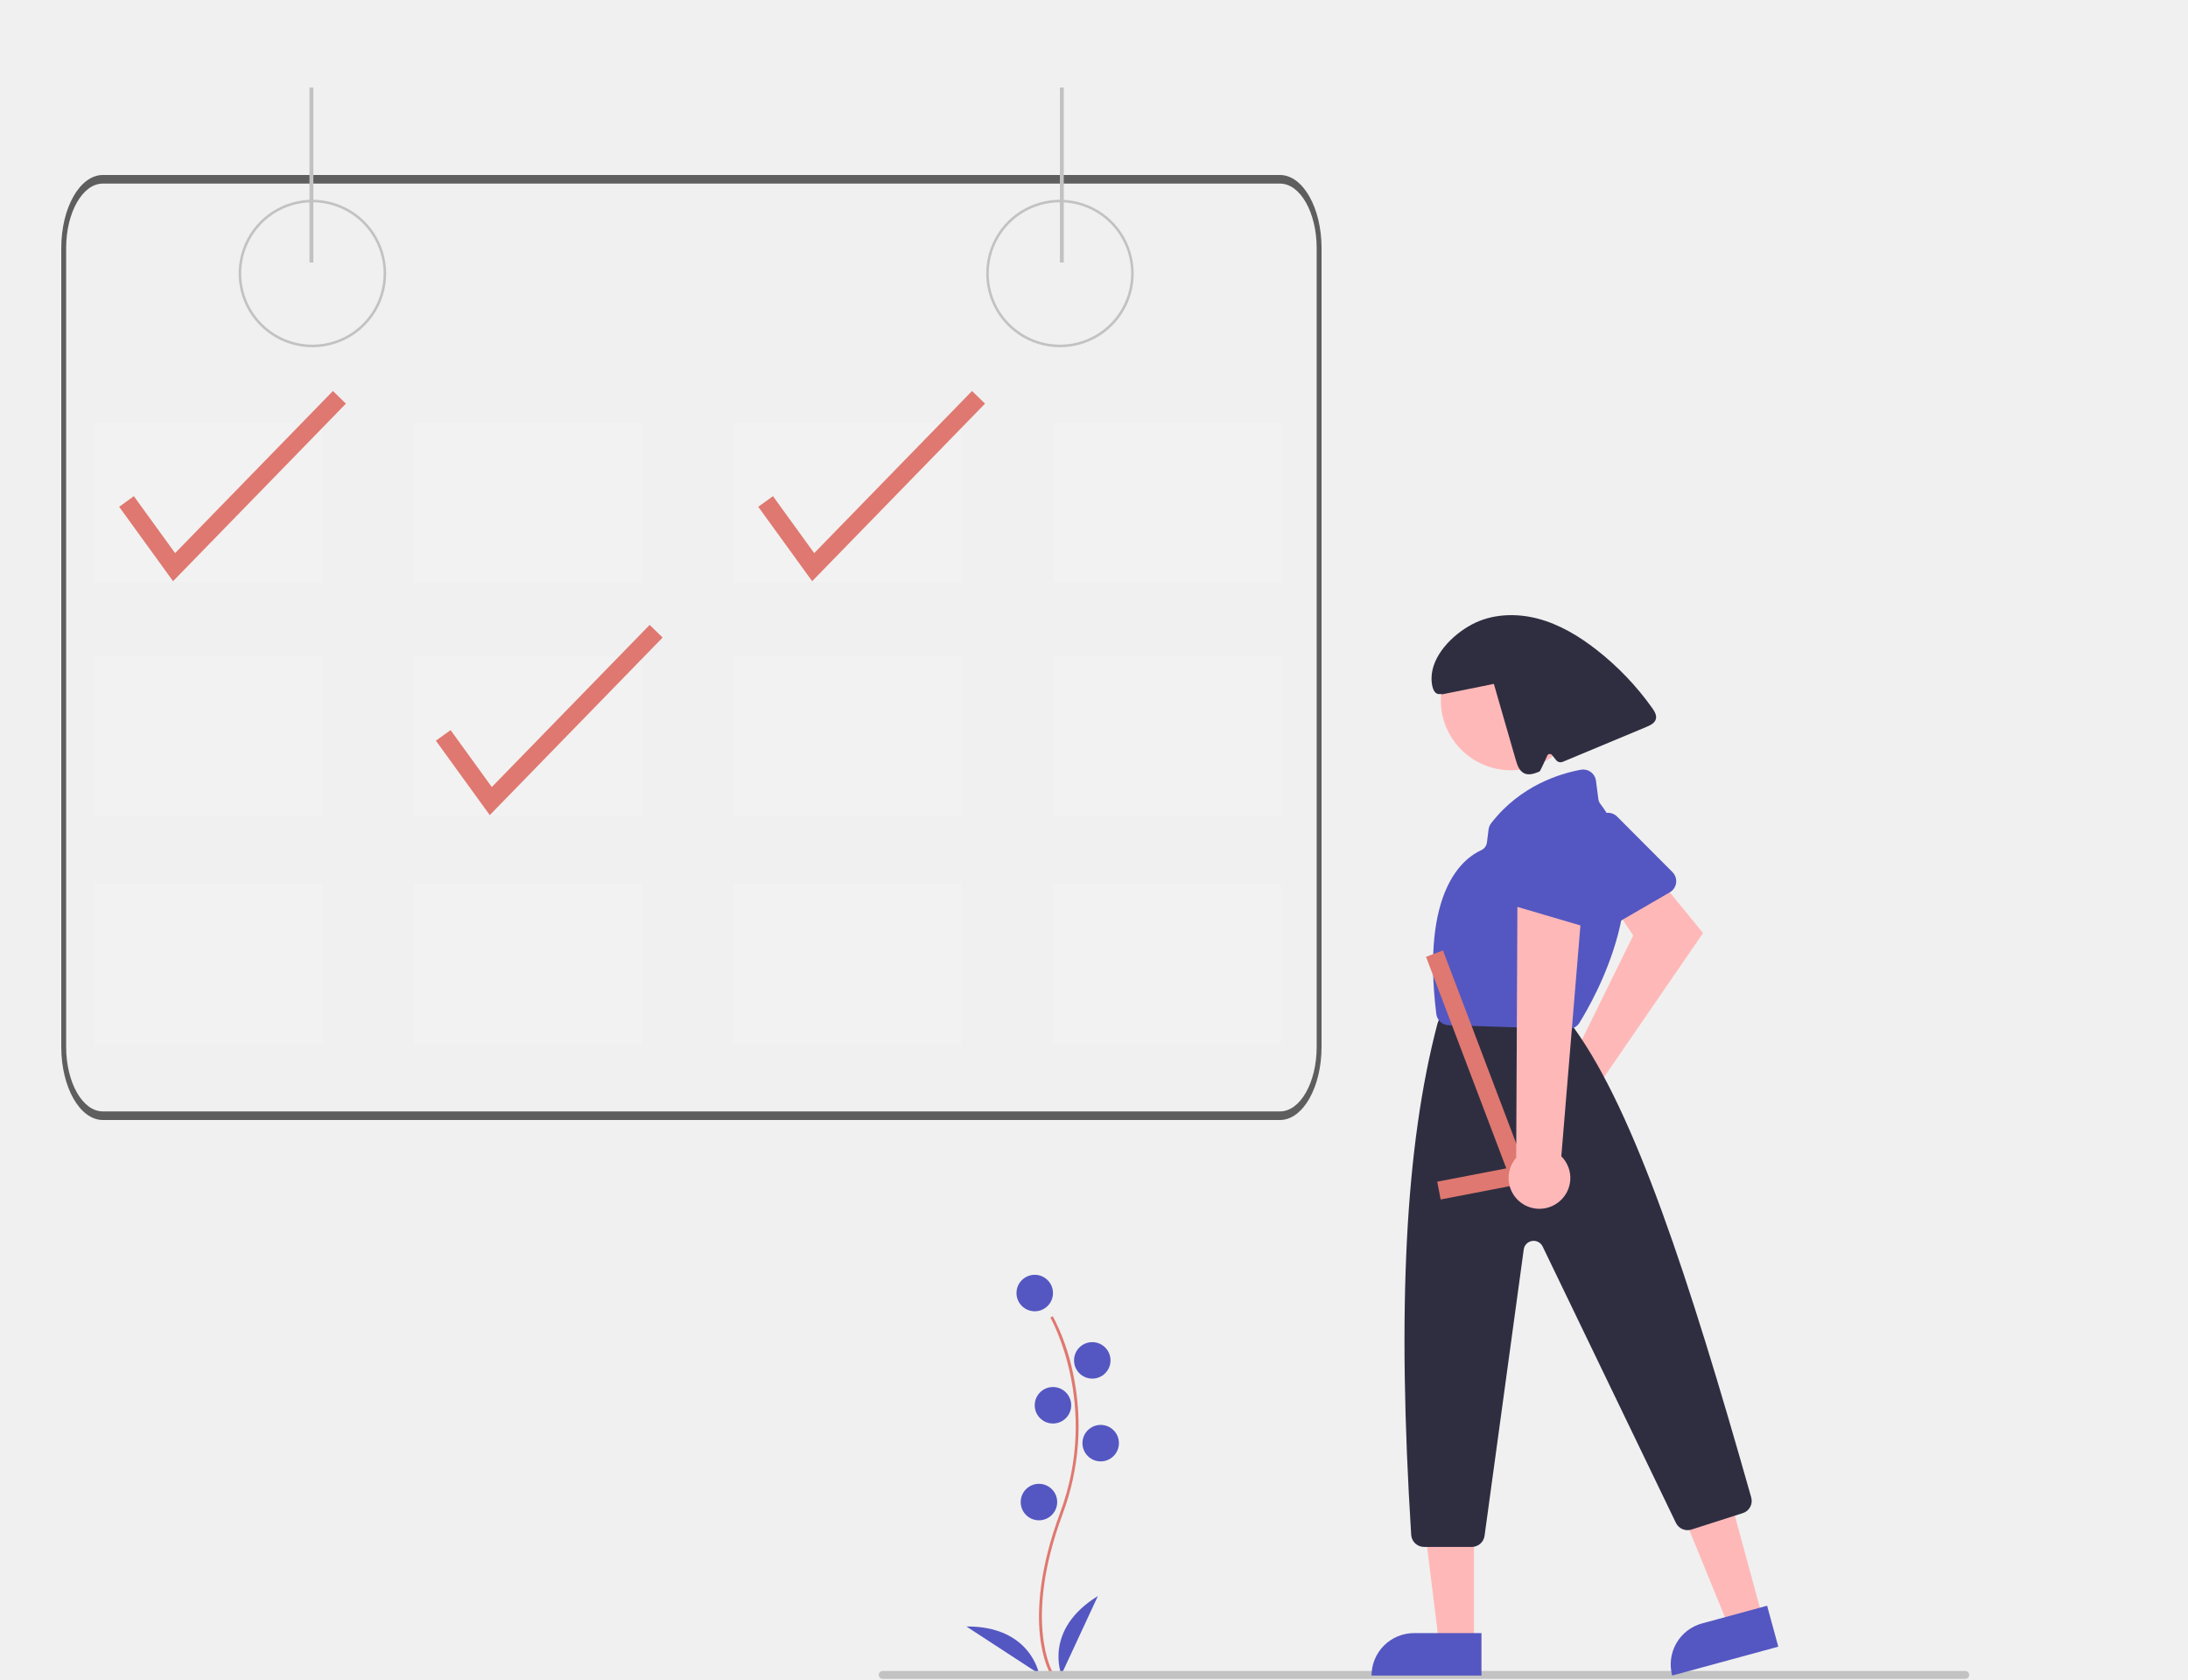
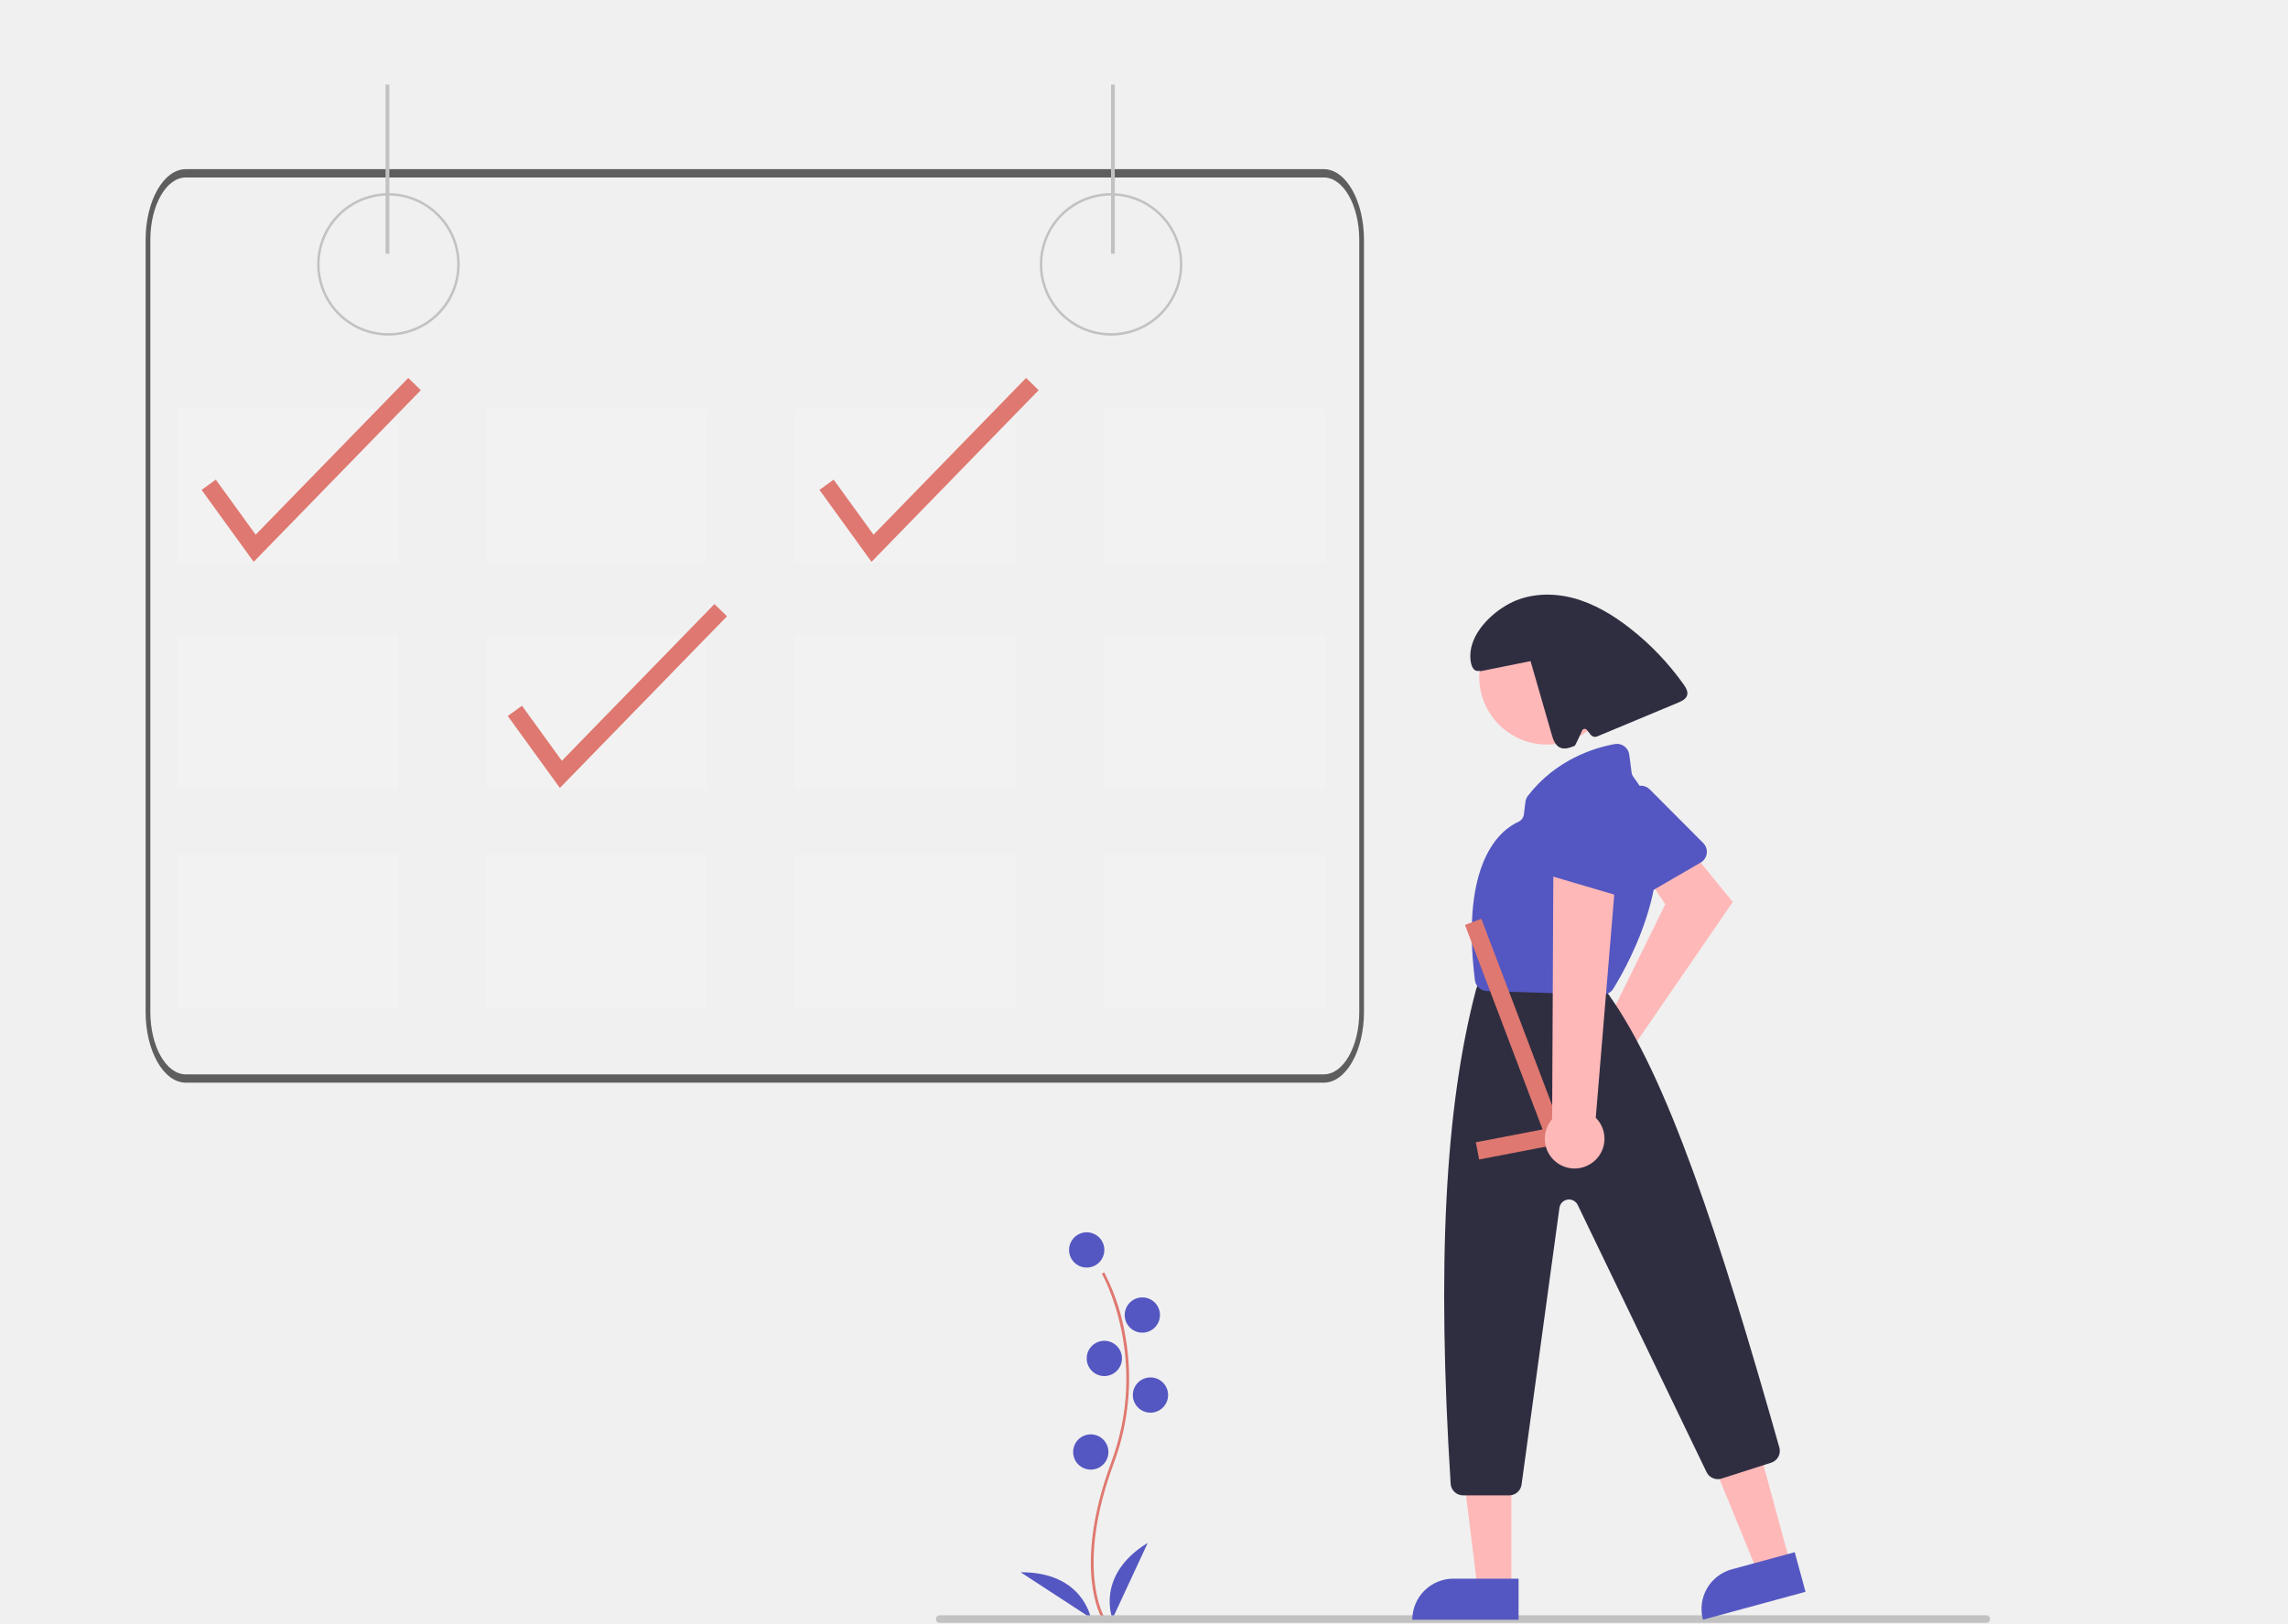
- <svg xmlns="http://www.w3.org/2000/svg" width="250" height="192" viewBox="0 0 250 192" fill="none">
+ <svg xmlns="http://www.w3.org/2000/svg" width="200" height="142" viewBox="0 0 250 192" fill="none">
  <g clip-path="url(#clip0)">
    <path d="M120.017 191.307C119.981 191.247 119.113 189.799 118.812 186.791C118.536 184.031 118.714 179.38 121.126 172.891C125.696 160.599 120.073 150.681 120.016 150.582L120.293 150.421C121.375 152.493 122.158 154.709 122.616 157.002C123.748 162.34 123.336 167.891 121.427 173.003C116.865 185.274 120.256 191.083 120.291 191.14L120.017 191.307Z" fill="#DF7870" />
    <path d="M118.229 149.861C119.38 149.861 120.313 148.928 120.313 147.776C120.313 146.625 119.38 145.692 118.229 145.692C117.078 145.692 116.145 146.625 116.145 147.776C116.145 148.928 117.078 149.861 118.229 149.861Z" fill="#5457C1" />
    <path d="M124.803 157.556C125.954 157.556 126.887 156.623 126.887 155.472C126.887 154.321 125.954 153.388 124.803 153.388C123.652 153.388 122.719 154.321 122.719 155.472C122.719 156.623 123.652 157.556 124.803 157.556Z" fill="#5457C1" />
    <path d="M120.311 162.687C121.462 162.687 122.395 161.753 122.395 160.602C122.395 159.451 121.462 158.518 120.311 158.518C119.16 158.518 118.227 159.451 118.227 160.602C118.227 161.753 119.16 162.687 120.311 162.687Z" fill="#5457C1" />
    <path d="M125.764 167.015C126.915 167.015 127.848 166.082 127.848 164.931C127.848 163.78 126.915 162.847 125.764 162.847C124.613 162.847 123.68 163.78 123.68 164.931C123.68 166.082 124.613 167.015 125.764 167.015Z" fill="#5457C1" />
    <path d="M118.709 173.749C119.86 173.749 120.794 172.816 120.794 171.664C120.794 170.513 119.86 169.58 118.709 169.58C117.558 169.58 116.625 170.513 116.625 171.664C116.625 172.816 117.558 173.749 118.709 173.749Z" fill="#5457C1" />
    <path d="M121.275 191.383C121.275 191.383 119.191 186.253 125.443 182.405L121.275 191.383Z" fill="#5457C1" />
    <path d="M118.712 191.291C118.712 191.291 117.763 185.836 110.422 185.882L118.712 191.291Z" fill="#5457C1" />
    <path d="M35.696 39.682C34.029 39.682 32.4 39.188 31.014 38.262C29.629 37.336 28.549 36.02 27.911 34.48C27.273 32.941 27.106 31.246 27.431 29.612C27.757 27.977 28.559 26.476 29.738 25.297C30.916 24.119 32.417 23.317 34.052 22.991C35.686 22.666 37.38 22.833 38.92 23.471C40.46 24.109 41.776 25.189 42.702 26.574C43.627 27.96 44.122 29.589 44.122 31.256C44.122 33.49 43.234 35.634 41.654 37.214C40.074 38.794 37.93 39.682 35.696 39.682ZM35.696 23.12C34.087 23.12 32.514 23.598 31.176 24.491C29.838 25.385 28.795 26.656 28.179 28.143C27.564 29.629 27.402 31.265 27.716 32.843C28.03 34.421 28.805 35.871 29.943 37.009C31.081 38.147 32.53 38.921 34.108 39.235C35.687 39.549 37.322 39.388 38.809 38.772C40.295 38.157 41.566 37.114 42.46 35.776C43.354 34.438 43.831 32.865 43.831 31.256C43.831 30.188 43.621 29.13 43.212 28.143C42.803 27.156 42.204 26.259 41.448 25.503C40.693 24.748 39.796 24.148 38.809 23.74C37.822 23.331 36.764 23.12 35.696 23.12Z" fill="#C2C2C2" />
    <path d="M121.11 39.682C119.443 39.682 117.814 39.188 116.428 38.262C115.043 37.336 113.963 36.02 113.325 34.48C112.687 32.941 112.52 31.246 112.846 29.612C113.171 27.977 113.973 26.476 115.152 25.297C116.33 24.119 117.831 23.317 119.466 22.991C121.1 22.666 122.795 22.833 124.334 23.471C125.874 24.109 127.19 25.189 128.116 26.574C129.042 27.96 129.536 29.589 129.536 31.256C129.536 33.49 128.648 35.634 127.068 37.214C125.488 38.794 123.344 39.682 121.11 39.682ZM121.11 23.12C119.501 23.12 117.928 23.598 116.59 24.491C115.252 25.385 114.209 26.656 113.593 28.143C112.978 29.629 112.816 31.265 113.13 32.843C113.444 34.421 114.219 35.871 115.357 37.009C116.495 38.147 117.944 38.921 119.522 39.235C121.101 39.549 122.736 39.388 124.223 38.772C125.71 38.157 126.98 37.114 127.874 35.776C128.768 34.438 129.245 32.865 129.245 31.256C129.245 30.188 129.035 29.13 128.626 28.143C128.217 27.156 127.618 26.259 126.862 25.503C126.107 24.748 125.21 24.148 124.223 23.74C123.236 23.331 122.178 23.12 121.11 23.12Z" fill="#C2C2C2" />
    <path d="M146.256 20H11.744C9.126 20.006 7.004 23.739 7 28.346V119.654C7.004 124.261 9.126 127.991 11.744 128H146.256C148.874 127.994 150.996 124.261 151 119.654V28.345C150.996 23.739 148.874 20.009 146.256 20ZM150.443 119.654C150.44 123.719 148.567 127.013 146.256 127.018H11.744C9.433 127.013 7.562 123.719 7.558 119.654V28.345C7.561 24.28 9.433 20.986 11.744 20.982H146.256C148.567 20.987 150.438 24.28 150.442 28.345L150.443 119.654Z" fill="#5E5E5E" />
    <path d="M36.839 48.272H10.758V66.528H36.839V48.272Z" fill="#F2F2F2" />
    <path d="M73.35 48.272H47.27V66.528H73.35V48.272Z" fill="#F2F2F2" />
    <path d="M109.866 48.272H83.785V66.528H109.866V48.272Z" fill="#F2F2F2" />
    <path d="M146.378 48.272H120.297V66.528H146.378V48.272Z" fill="#F2F2F2" />
    <path d="M36.839 75.004H10.758V93.261H36.839V75.004Z" fill="#F2F2F2" />
    <path d="M73.35 75.004H47.27V93.261H73.35V75.004Z" fill="#F2F2F2" />
    <path d="M109.866 75.004H83.785V93.261H109.866V75.004Z" fill="#F2F2F2" />
    <path d="M146.378 75.004H120.297V93.261H146.378V75.004Z" fill="#F2F2F2" />
    <path d="M36.839 101.005H10.758V119.261H36.839V101.005Z" fill="#F2F2F2" />
    <path d="M73.354 101.005H47.273V119.261H73.354V101.005Z" fill="#F2F2F2" />
    <path d="M109.866 101.005H83.785V119.261H109.866V101.005Z" fill="#F2F2F2" />
    <path d="M146.378 101.005H120.297V119.261H146.378V101.005Z" fill="#F2F2F2" />
    <path d="M55.961 93.155L49.805 84.652L51.482 83.438L56.194 89.946L74.228 71.418L75.712 72.863L55.961 93.155Z" fill="#DF7870" />
    <path d="M92.797 66.422L86.641 57.919L88.318 56.705L93.03 63.213L111.064 44.685L112.548 46.13L92.797 66.422Z" fill="#DF7870" />
    <path d="M35.805 10H35.359V30H35.805V10Z" fill="#C2C2C2" />
    <path d="M121.547 10H121.102V30H121.547V10Z" fill="#C2C2C2" />
    <path d="M224.524 191.864H100.884C100.823 191.868 100.761 191.859 100.704 191.839C100.646 191.818 100.593 191.786 100.548 191.744C100.503 191.702 100.468 191.651 100.443 191.595C100.419 191.539 100.406 191.478 100.406 191.417C100.406 191.355 100.419 191.295 100.443 191.238C100.468 191.182 100.503 191.131 100.548 191.089C100.593 191.047 100.646 191.015 100.704 190.995C100.761 190.974 100.823 190.965 100.884 190.969H224.524C224.585 190.965 224.646 190.974 224.704 190.995C224.762 191.015 224.815 191.047 224.86 191.089C224.905 191.131 224.94 191.182 224.965 191.238C224.989 191.295 225.002 191.355 225.002 191.417C225.002 191.478 224.989 191.539 224.965 191.595C224.94 191.651 224.905 191.702 224.86 191.744C224.815 191.786 224.762 191.818 224.704 191.839C224.646 191.859 224.585 191.868 224.524 191.864Z" fill="#C2C2C2" />
    <path d="M19.774 66.422L13.617 57.919L15.294 56.705L20.007 63.213L38.041 44.685L39.524 46.13L19.774 66.422Z" fill="#DF7870" />
    <path d="M178.943 121.532C179.116 121.481 179.293 121.443 179.472 121.419L186.611 106.912L184.432 103.644L188.933 99.71L194.592 106.634L183.067 123.407C183.351 124.042 183.435 124.748 183.308 125.431C183.181 126.115 182.849 126.743 182.356 127.233C181.863 127.724 181.233 128.052 180.548 128.175C179.864 128.298 179.159 128.21 178.526 127.922C177.893 127.634 177.363 127.161 177.006 126.564C176.648 125.968 176.481 125.277 176.527 124.583C176.572 123.889 176.828 123.226 177.259 122.681C177.691 122.136 178.278 121.735 178.943 121.532Z" fill="#FFB8B8" />
    <path d="M191.128 101.717C191.031 101.819 190.92 101.907 190.797 101.977L183.493 106.212C183.156 106.407 182.756 106.46 182.38 106.36C182.004 106.26 181.683 106.015 181.488 105.678C181.467 105.643 181.448 105.607 181.431 105.57L177.877 98.065C177.726 97.749 177.694 97.389 177.786 97.051C177.878 96.713 178.088 96.42 178.378 96.224L182.906 93.144C183.189 92.952 183.53 92.864 183.87 92.897C184.211 92.929 184.529 93.079 184.771 93.322L191.099 99.672C191.369 99.943 191.523 100.307 191.528 100.689C191.533 101.07 191.389 101.439 191.127 101.716L191.128 101.717Z" fill="#5457C1" />
    <path d="M201.384 184.84L197.527 185.889L191.645 171.512L197.337 169.963L201.384 184.84Z" fill="#FFB8B8" />
    <path d="M194.474 185.535L201.911 183.511L203.185 188.193L191.065 191.491C190.727 190.249 190.896 188.924 191.535 187.806C192.175 186.689 193.232 185.872 194.474 185.534H194.474L194.474 185.535Z" fill="#5457C1" />
    <path d="M168.414 187.783H164.417L162.516 172.366H168.414V187.783Z" fill="#FFB8B8" />
    <path d="M161.564 186.64H169.272V191.494H156.711C156.711 190.857 156.836 190.226 157.08 189.637C157.324 189.048 157.682 188.513 158.132 188.062C158.583 187.611 159.118 187.254 159.707 187.01C160.295 186.766 160.927 186.64 161.564 186.64H161.564Z" fill="#5457C1" />
    <path d="M172.628 88.027C177.05 88.027 180.635 84.442 180.635 80.02C180.635 75.597 177.05 72.013 172.628 72.013C168.206 72.013 164.621 75.597 164.621 80.02C164.621 84.442 168.206 88.027 172.628 88.027Z" fill="#FFB8B8" />
    <path d="M168.171 176.791H162.709C162.336 176.791 161.976 176.648 161.704 176.392C161.431 176.137 161.266 175.787 161.242 175.414C159.615 149.542 160.567 130.983 164.238 117.008C164.254 116.947 164.274 116.887 164.298 116.828L164.591 116.097C164.699 115.824 164.887 115.59 165.13 115.426C165.373 115.261 165.66 115.174 165.954 115.175H177.185C177.397 115.175 177.606 115.22 177.798 115.309C177.991 115.397 178.162 115.526 178.299 115.687L179.825 117.467C179.854 117.502 179.882 117.537 179.909 117.574C186.788 127.168 192.953 145.922 200.093 171.131C200.198 171.497 200.157 171.89 199.977 172.226C199.796 172.562 199.492 172.814 199.129 172.929L193.26 174.808C192.923 174.914 192.56 174.896 192.235 174.756C191.91 174.616 191.647 174.365 191.492 174.048L176.26 142.455C176.153 142.234 175.978 142.053 175.761 141.94C175.544 141.826 175.296 141.785 175.054 141.824C174.812 141.862 174.588 141.977 174.417 142.152C174.245 142.327 174.135 142.553 174.101 142.796L169.625 175.522C169.576 175.873 169.402 176.195 169.135 176.428C168.868 176.661 168.525 176.79 168.171 176.791Z" fill="#2F2E41" />
    <path d="M179.211 117.597H179.165L165.521 117.166C165.17 117.156 164.835 117.021 164.576 116.784C164.317 116.547 164.151 116.225 164.11 115.877C162.382 101.878 167.123 98.127 169.243 97.164C169.42 97.084 169.574 96.96 169.689 96.803C169.804 96.646 169.876 96.463 169.899 96.27L170.083 94.802C170.114 94.543 170.214 94.297 170.372 94.09C173.696 89.785 178.234 88.406 180.642 87.968C181.024 87.899 181.418 87.985 181.737 88.207C182.056 88.429 182.274 88.768 182.343 89.151C182.347 89.175 182.351 89.199 182.354 89.223L182.629 91.33C182.656 91.531 182.737 91.721 182.861 91.882C189.792 100.942 182.071 114.32 180.452 116.91C180.32 117.12 180.137 117.293 179.92 117.413C179.703 117.534 179.459 117.597 179.211 117.597Z" fill="#5457C1" />
    <path d="M174.917 135.095L164.609 137.082L164.218 135.049L172.108 133.528L162.938 109.353L164.873 108.619L174.917 135.095Z" fill="#DF7870" />
    <path d="M188.782 80.921C186.996 78.406 184.854 76.163 182.423 74.264C180.402 72.686 178.153 71.337 175.672 70.692C173.191 70.047 170.45 70.157 168.186 71.36C165.922 72.563 163.581 74.954 163.566 77.518C163.562 78.342 163.772 79.456 164.583 79.314L164.817 79.346L170.688 78.161L173.188 86.838C173.364 87.448 173.599 88.129 174.178 88.389C174.723 88.634 175.352 88.403 175.906 88.173C175.997 88.135 176.776 86.386 176.776 86.386C176.795 86.331 176.829 86.282 176.874 86.245C176.918 86.208 176.972 86.183 177.029 86.174C177.086 86.164 177.145 86.17 177.199 86.191C177.254 86.212 177.301 86.246 177.337 86.292L177.8 86.87C177.889 86.981 178.011 87.06 178.148 87.096C178.285 87.131 178.43 87.12 178.561 87.066L188.134 83.07C188.575 82.885 189.068 82.646 189.196 82.184C189.317 81.741 189.047 81.295 188.782 80.921Z" fill="#2F2E41" />
    <path d="M177.935 137.496C178.355 137.202 178.704 136.819 178.96 136.376C179.215 135.932 179.37 135.438 179.414 134.927C179.457 134.417 179.389 133.904 179.212 133.423C179.036 132.942 178.757 132.506 178.394 132.145L180.928 101.542L173.383 102.58L173.239 132.312C172.672 132.962 172.363 133.797 172.371 134.66C172.379 135.522 172.703 136.352 173.282 136.991C173.861 137.63 174.655 138.035 175.512 138.128C176.369 138.221 177.231 137.996 177.934 137.496L177.935 137.496Z" fill="#FFB8B8" />
    <path d="M181.422 105.949C181.281 105.949 181.14 105.929 181.005 105.889L172.905 103.506C172.72 103.452 172.548 103.362 172.398 103.241C172.248 103.12 172.123 102.97 172.031 102.801C171.938 102.632 171.88 102.446 171.86 102.255C171.839 102.063 171.857 101.87 171.911 101.685C171.923 101.646 171.936 101.607 171.95 101.569L174.948 93.825C175.073 93.498 175.312 93.227 175.62 93.061C175.928 92.895 176.286 92.846 176.628 92.921L181.979 94.085C182.314 94.157 182.612 94.344 182.823 94.614C183.033 94.883 183.144 95.217 183.134 95.559L182.885 104.521C182.875 104.903 182.716 105.265 182.443 105.532C182.17 105.798 181.804 105.948 181.422 105.949V105.949Z" fill="#5457C1" />
  </g>
  <defs>
    <clipPath id="clip0">
      <rect width="250" height="191.865" fill="white" />
    </clipPath>
  </defs>
</svg>
